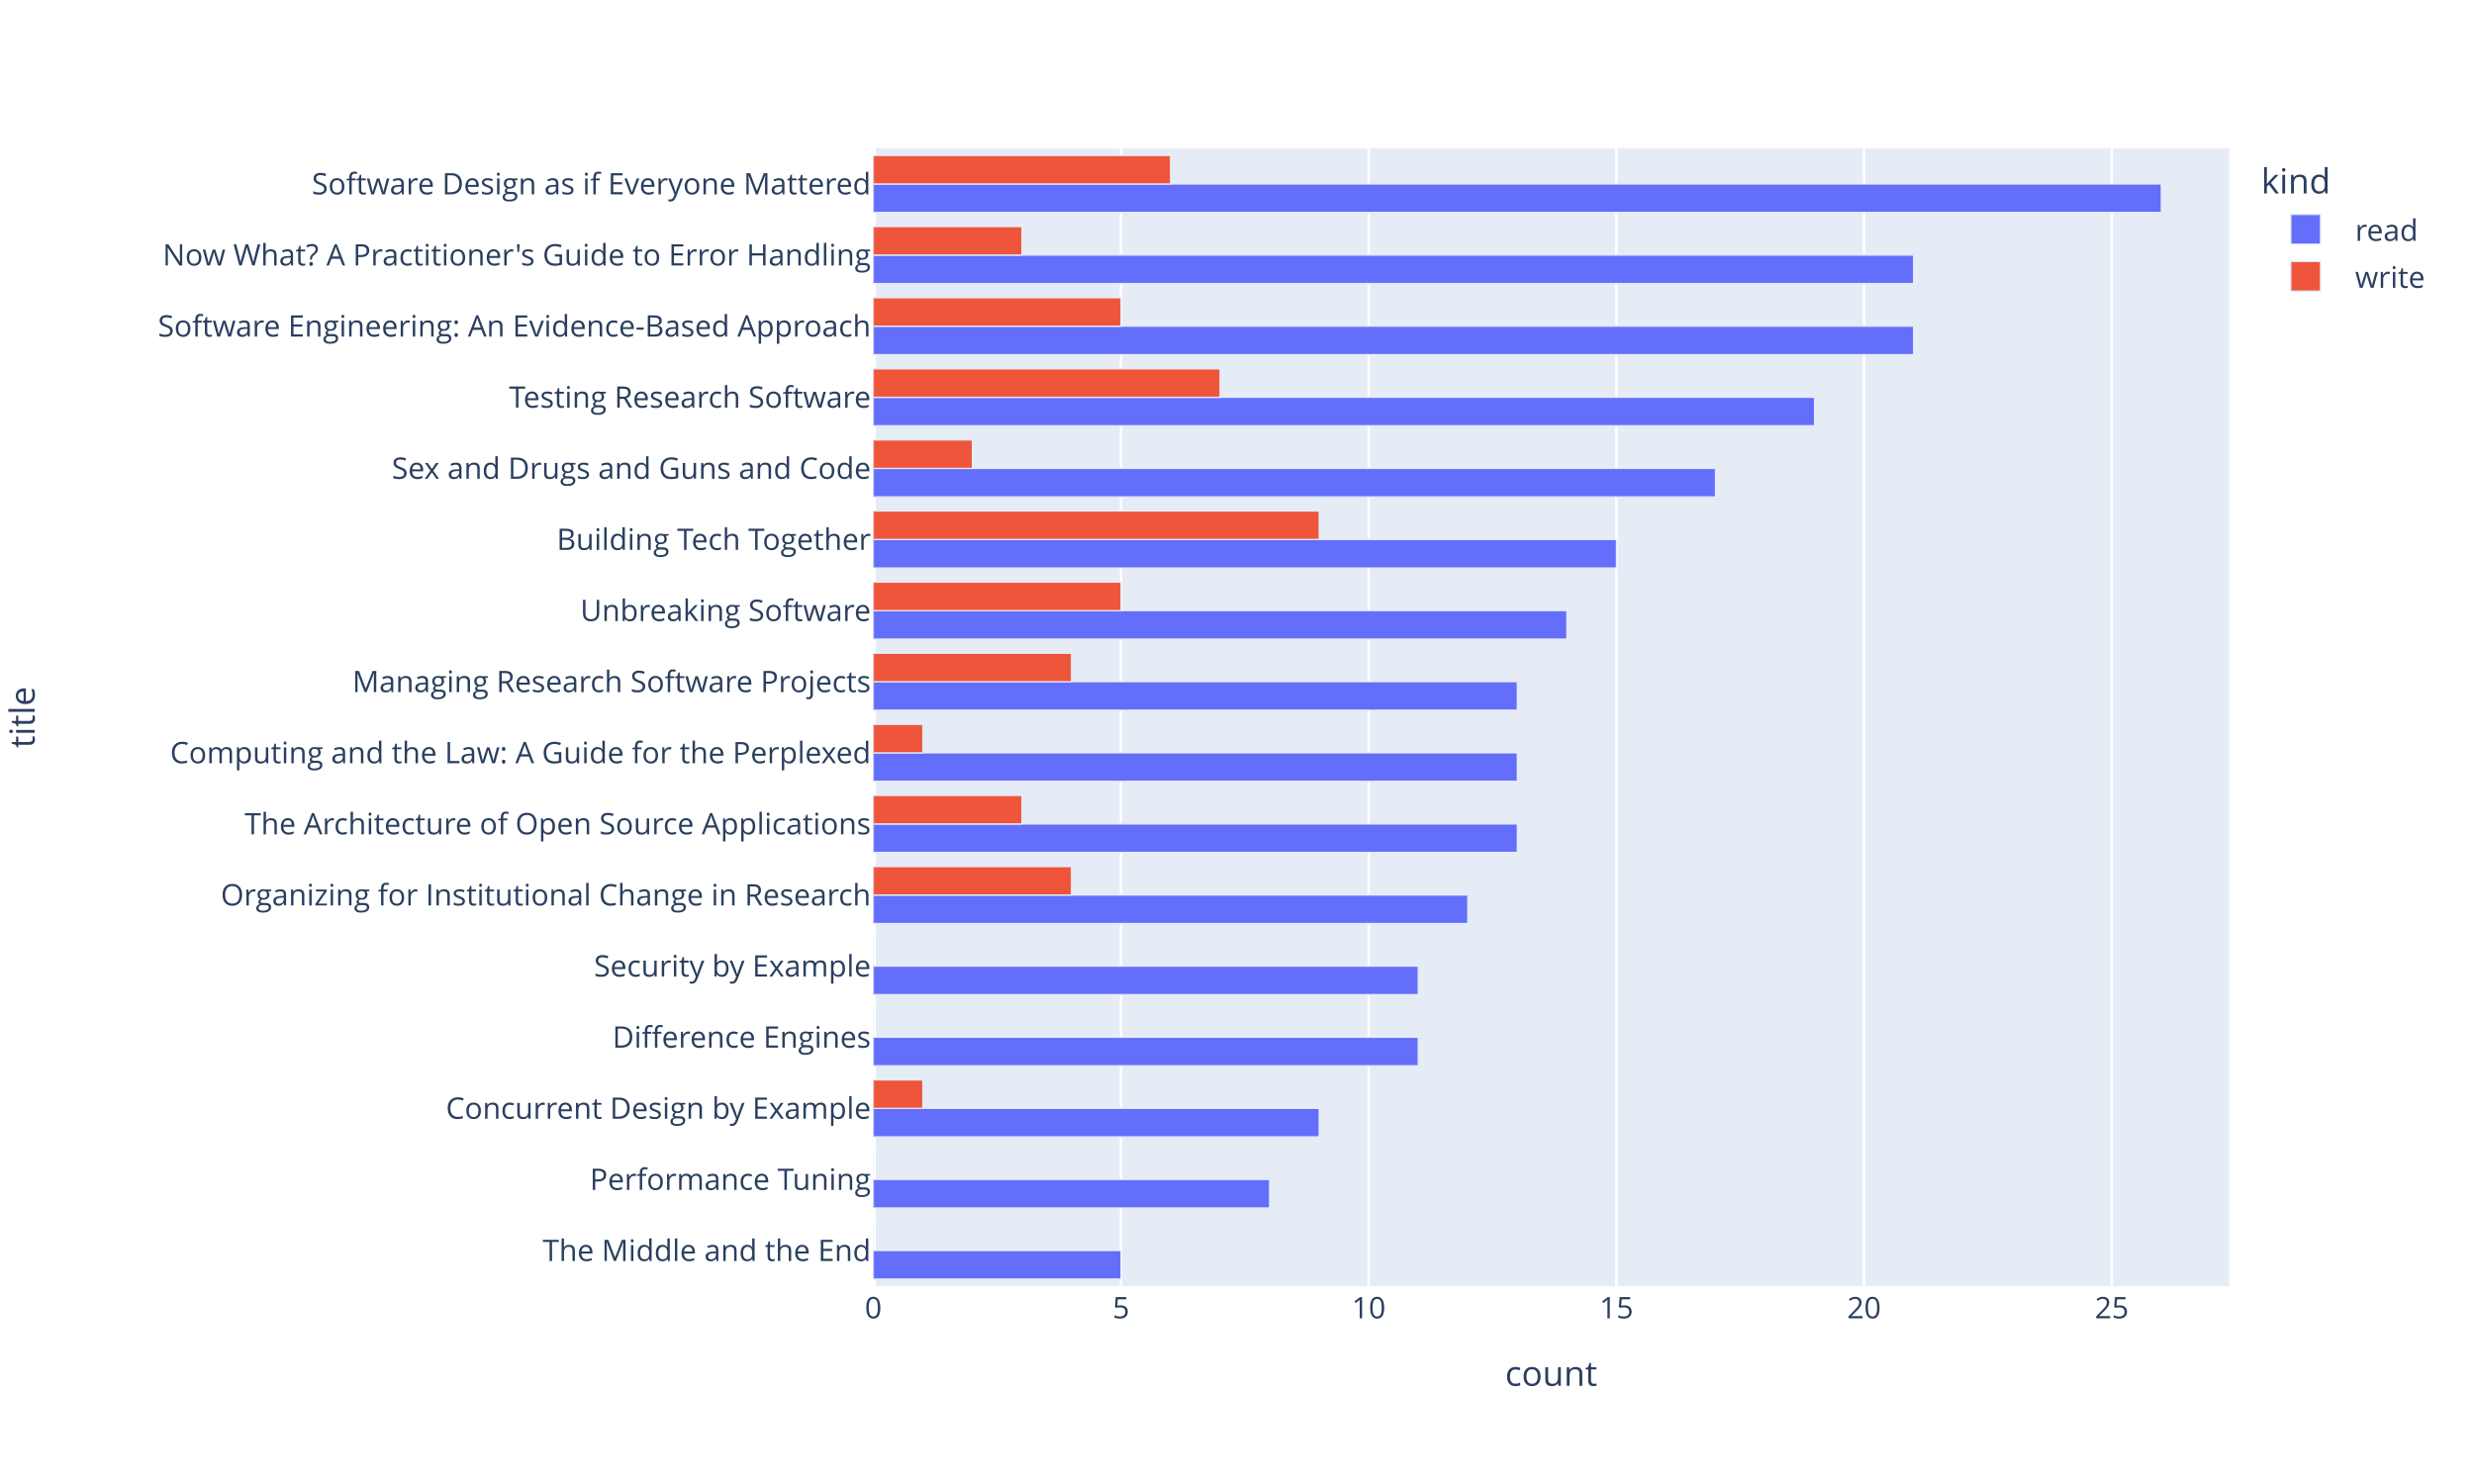
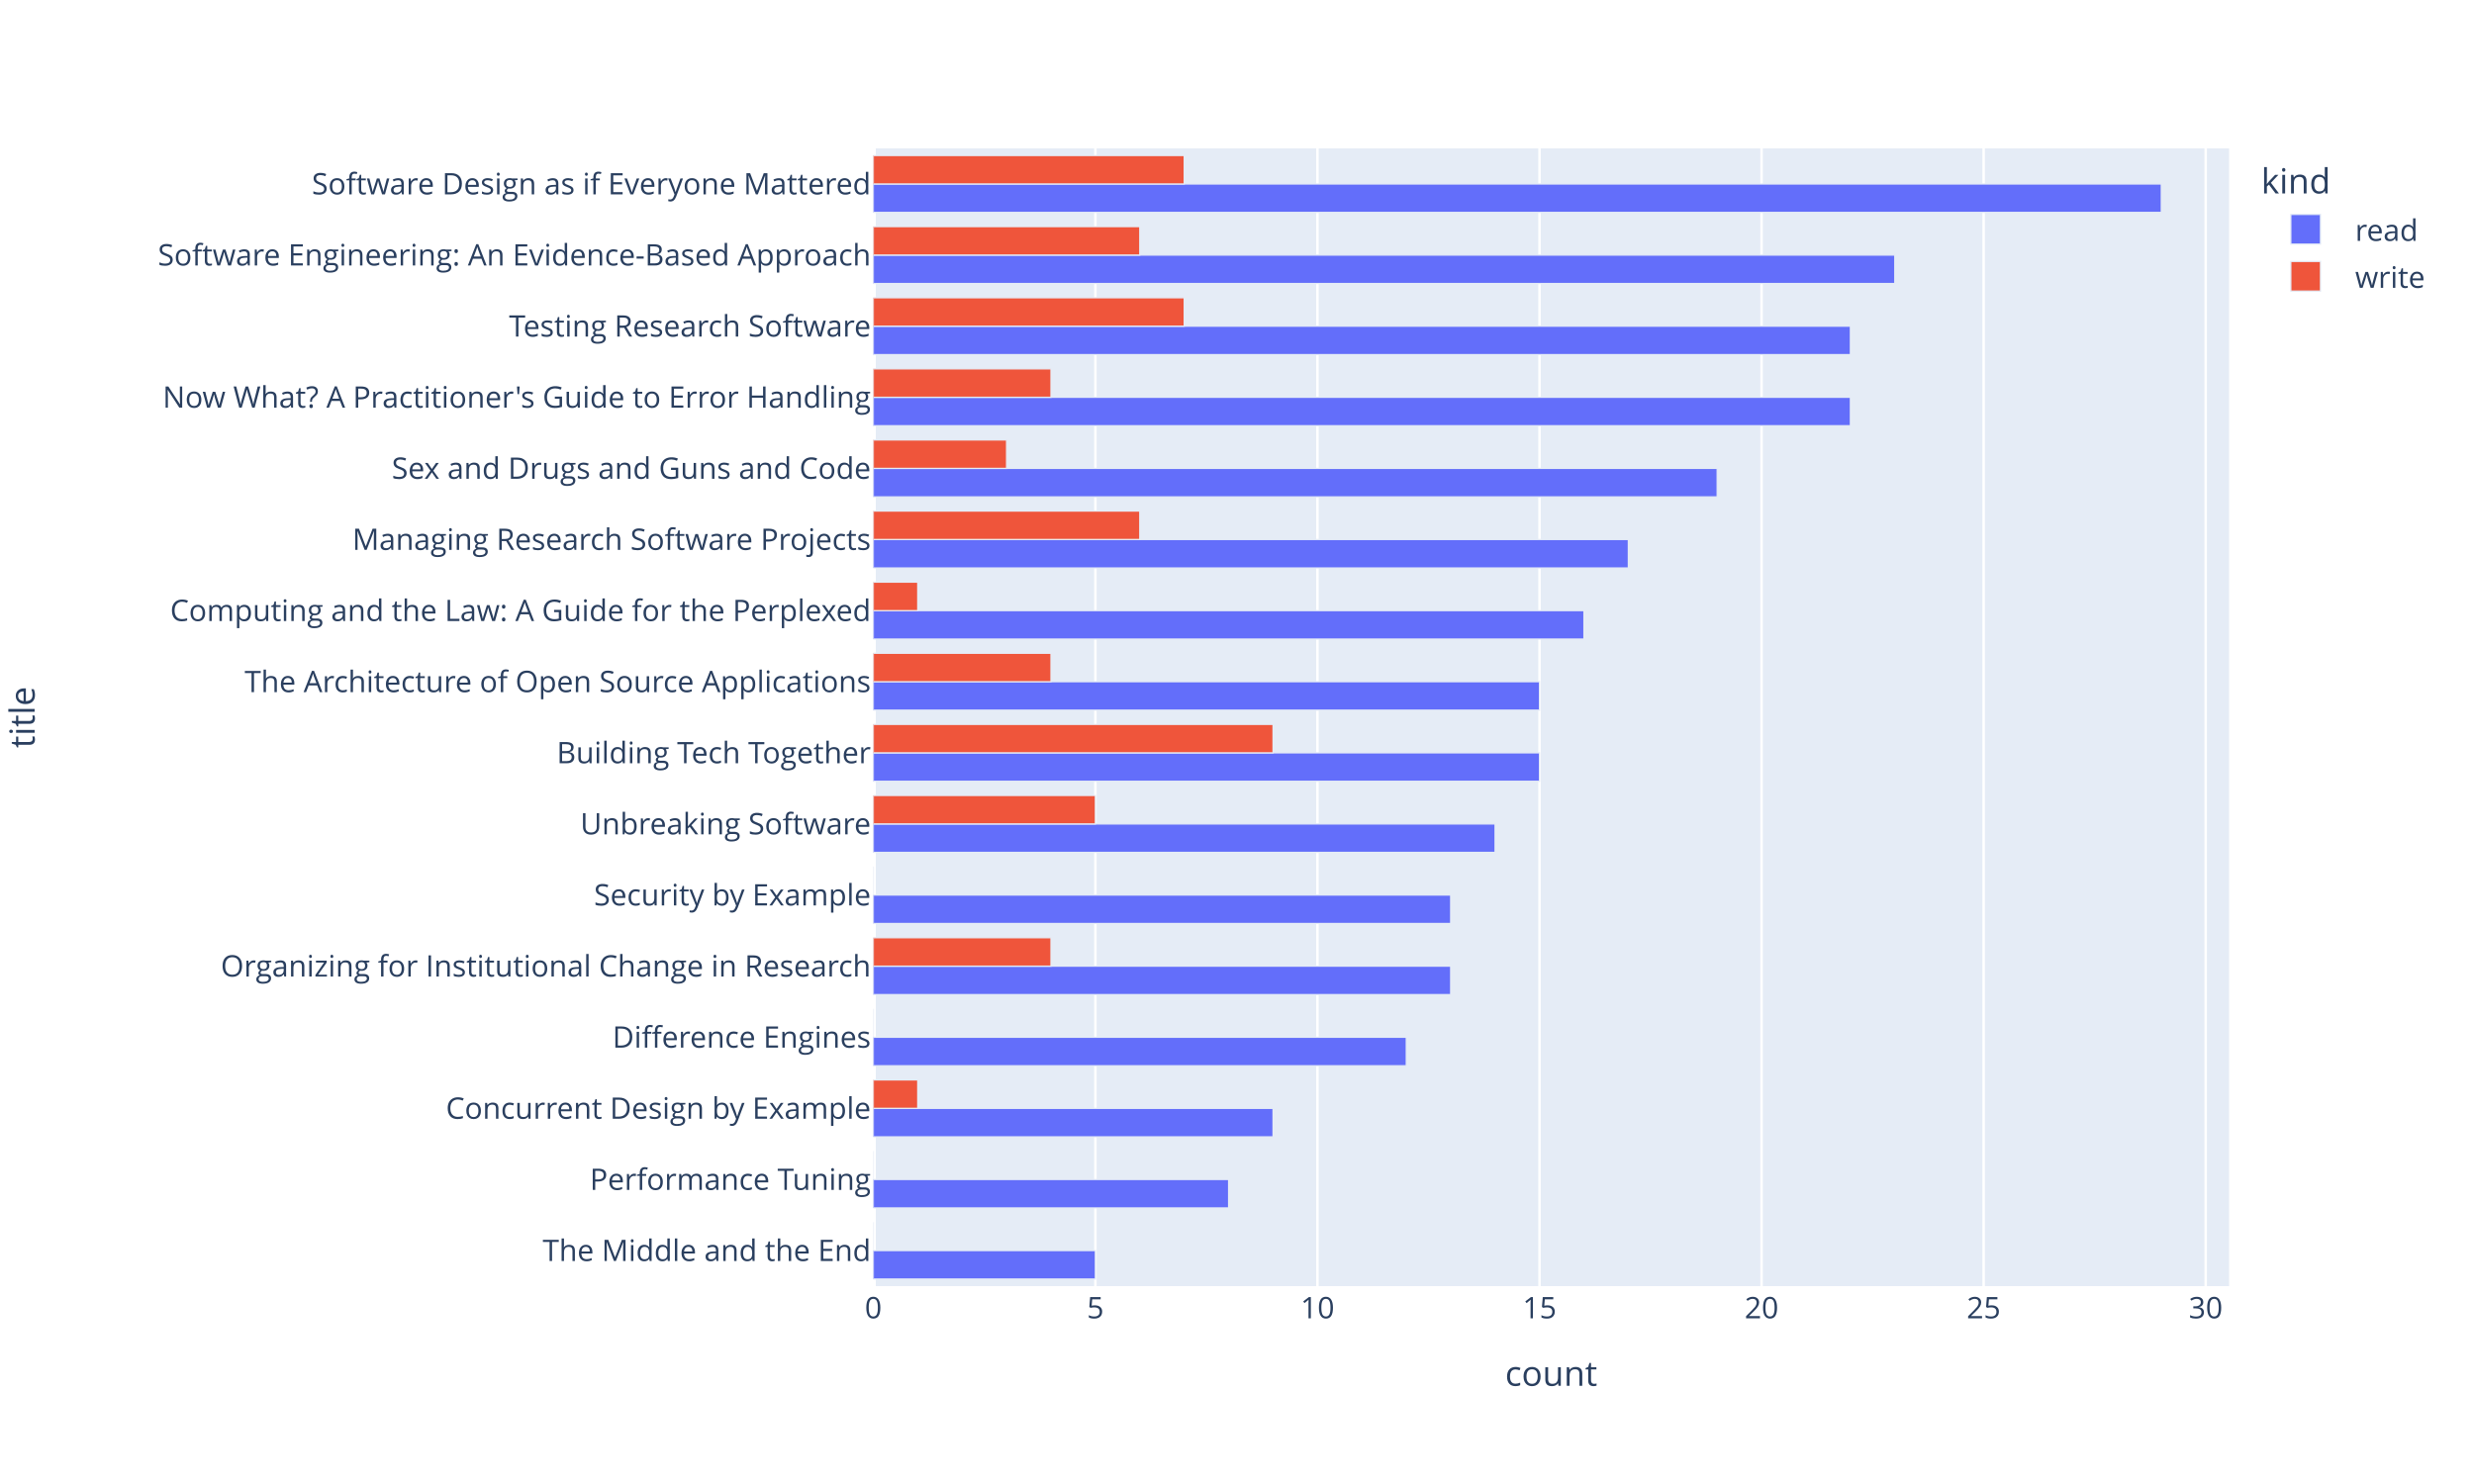
<svg xmlns="http://www.w3.org/2000/svg" class="main-svg" width="1000" height="600" style="" viewBox="0 0 1000 600">
  <rect x="0" y="0" width="1000" height="600" style="fill: rgb(255, 255, 255); fill-opacity: 1;" />
-   <defs id="defs-e85a85">
+   <defs id="defs-168302">
    <g class="clips">
-       <clipPath id="clipe85a85xyplot" class="plotclip">
+       <clipPath id="clip168302xyplot" class="plotclip">
        <rect width="548" height="460" />
      </clipPath>
-       <clipPath class="axesclip" id="clipe85a85x">
+       <clipPath class="axesclip" id="clip168302x">
        <rect x="353" y="0" width="548" height="600" />
      </clipPath>
-       <clipPath class="axesclip" id="clipe85a85y">
+       <clipPath class="axesclip" id="clip168302y">
        <rect x="0" y="60" width="1000" height="460" />
      </clipPath>
-       <clipPath class="axesclip" id="clipe85a85xy">
+       <clipPath class="axesclip" id="clip168302xy">
        <rect x="353" y="60" width="548" height="460" />
      </clipPath>
    </g>
    <g class="gradients" />
    <g class="patterns" />
  </defs>
  <g class="bglayer">
    <rect class="bg" x="353" y="60" width="548" height="460" style="fill: rgb(229, 236, 246); fill-opacity: 1; stroke-width: 0;" />
  </g>
  <g class="layer-below">
    <g class="imagelayer" />
    <g class="shapelayer" />
  </g>
  <g class="cartesianlayer">
    <g class="subplot xy">
      <g class="layer-subplot">
        <g class="shapelayer" />
        <g class="imagelayer" />
      </g>
      <g class="minor-gridlayer">
        <g class="x" />
        <g class="y" />
      </g>
      <g class="gridlayer">
        <g class="x">
-           <path class="xgrid crisp" transform="translate(453.12,0)" d="M0,60v460" style="stroke: rgb(255, 255, 255); stroke-opacity: 1; stroke-width: 1px;" />
-           <path class="xgrid crisp" transform="translate(553.23,0)" d="M0,60v460" style="stroke: rgb(255, 255, 255); stroke-opacity: 1; stroke-width: 1px;" />
-           <path class="xgrid crisp" transform="translate(653.35,0)" d="M0,60v460" style="stroke: rgb(255, 255, 255); stroke-opacity: 1; stroke-width: 1px;" />
-           <path class="xgrid crisp" transform="translate(753.46,0)" d="M0,60v460" style="stroke: rgb(255, 255, 255); stroke-opacity: 1; stroke-width: 1px;" />
-           <path class="xgrid crisp" transform="translate(853.58,0)" d="M0,60v460" style="stroke: rgb(255, 255, 255); stroke-opacity: 1; stroke-width: 1px;" />
+           <path class="xgrid crisp" transform="translate(442.76,0)" d="M0,60v460" style="stroke: rgb(255, 255, 255); stroke-opacity: 1; stroke-width: 1px;" />
+           <path class="xgrid crisp" transform="translate(532.52,0)" d="M0,60v460" style="stroke: rgb(255, 255, 255); stroke-opacity: 1; stroke-width: 1px;" />
+           <path class="xgrid crisp" transform="translate(622.28,0)" d="M0,60v460" style="stroke: rgb(255, 255, 255); stroke-opacity: 1; stroke-width: 1px;" />
+           <path class="xgrid crisp" transform="translate(712.03,0)" d="M0,60v460" style="stroke: rgb(255, 255, 255); stroke-opacity: 1; stroke-width: 1px;" />
+           <path class="xgrid crisp" transform="translate(801.79,0)" d="M0,60v460" style="stroke: rgb(255, 255, 255); stroke-opacity: 1; stroke-width: 1px;" />
+           <path class="xgrid crisp" transform="translate(891.55,0)" d="M0,60v460" style="stroke: rgb(255, 255, 255); stroke-opacity: 1; stroke-width: 1px;" />
        </g>
        <g class="y" />
      </g>
      <g class="zerolinelayer">
        <path class="xzl zl crisp" transform="translate(353,0)" d="M0,60v460" style="stroke: rgb(255, 255, 255); stroke-opacity: 1; stroke-width: 2px;" />
      </g>
      <path class="xlines-below" />
      <path class="ylines-below" />
      <g class="overlines-below" />
      <g class="xaxislayer-below" />
      <g class="yaxislayer-below" />
      <g class="overaxes-below" />
-       <g class="plot" transform="translate(353,60)" clip-path="url(#clipe85a85xyplot)">
+       <g class="plot" transform="translate(353,60)" clip-path="url(#clip168302xyplot)">
        <g class="barlayer mlayer">
          <g class="trace bars" style="opacity: 1;">
            <g class="points">
              <g class="point">
-                 <path d="M0,457.13V445.63H100.12V457.13Z" style="vector-effect: non-scaling-stroke; opacity: 1; stroke-width: 0.5px; fill: rgb(99, 110, 250); fill-opacity: 1; stroke: rgb(229, 236, 246); stroke-opacity: 1;" />
-               </g>
-               <g class="point">
-                 <path d="M0,428.38V416.88H160.18V428.38Z" style="vector-effect: non-scaling-stroke; opacity: 1; stroke-width: 0.5px; fill: rgb(99, 110, 250); fill-opacity: 1; stroke: rgb(229, 236, 246); stroke-opacity: 1;" />
-               </g>
-               <g class="point">
-                 <path d="M0,399.63V388.13H180.21V399.63Z" style="vector-effect: non-scaling-stroke; opacity: 1; stroke-width: 0.5px; fill: rgb(99, 110, 250); fill-opacity: 1; stroke: rgb(229, 236, 246); stroke-opacity: 1;" />
-               </g>
-               <g class="point">
-                 <path d="M0,370.88V359.38H220.25V370.88Z" style="vector-effect: non-scaling-stroke; opacity: 1; stroke-width: 0.5px; fill: rgb(99, 110, 250); fill-opacity: 1; stroke: rgb(229, 236, 246); stroke-opacity: 1;" />
-               </g>
-               <g class="point">
-                 <path d="M0,342.13V330.63H220.25V342.13Z" style="vector-effect: non-scaling-stroke; opacity: 1; stroke-width: 0.5px; fill: rgb(99, 110, 250); fill-opacity: 1; stroke: rgb(229, 236, 246); stroke-opacity: 1;" />
-               </g>
-               <g class="point">
-                 <path d="M0,313.38V301.88H240.28V313.38Z" style="vector-effect: non-scaling-stroke; opacity: 1; stroke-width: 0.5px; fill: rgb(99, 110, 250); fill-opacity: 1; stroke: rgb(229, 236, 246); stroke-opacity: 1;" />
-               </g>
-               <g class="point">
-                 <path d="M0,284.63V273.13H260.3V284.63Z" style="vector-effect: non-scaling-stroke; opacity: 1; stroke-width: 0.5px; fill: rgb(99, 110, 250); fill-opacity: 1; stroke: rgb(229, 236, 246); stroke-opacity: 1;" />
-               </g>
-               <g class="point">
-                 <path d="M0,255.88V244.38H260.3V255.88Z" style="vector-effect: non-scaling-stroke; opacity: 1; stroke-width: 0.5px; fill: rgb(99, 110, 250); fill-opacity: 1; stroke: rgb(229, 236, 246); stroke-opacity: 1;" />
-               </g>
-               <g class="point">
-                 <path d="M0,227.13V215.63H260.3V227.13Z" style="vector-effect: non-scaling-stroke; opacity: 1; stroke-width: 0.5px; fill: rgb(99, 110, 250); fill-opacity: 1; stroke: rgb(229, 236, 246); stroke-opacity: 1;" />
-               </g>
-               <g class="point">
-                 <path d="M0,198.38V186.88H280.32V198.38Z" style="vector-effect: non-scaling-stroke; opacity: 1; stroke-width: 0.5px; fill: rgb(99, 110, 250); fill-opacity: 1; stroke: rgb(229, 236, 246); stroke-opacity: 1;" />
-               </g>
-               <g class="point">
-                 <path d="M0,169.63V158.13H300.35V169.63Z" style="vector-effect: non-scaling-stroke; opacity: 1; stroke-width: 0.5px; fill: rgb(99, 110, 250); fill-opacity: 1; stroke: rgb(229, 236, 246); stroke-opacity: 1;" />
-               </g>
-               <g class="point">
-                 <path d="M0,140.88V129.38H340.39V140.88Z" style="vector-effect: non-scaling-stroke; opacity: 1; stroke-width: 0.5px; fill: rgb(99, 110, 250); fill-opacity: 1; stroke: rgb(229, 236, 246); stroke-opacity: 1;" />
-               </g>
-               <g class="point">
-                 <path d="M0,112.13V100.63H380.44V112.13Z" style="vector-effect: non-scaling-stroke; opacity: 1; stroke-width: 0.5px; fill: rgb(99, 110, 250); fill-opacity: 1; stroke: rgb(229, 236, 246); stroke-opacity: 1;" />
-               </g>
-               <g class="point">
-                 <path d="M0,83.38V71.88H420.48V83.38Z" style="vector-effect: non-scaling-stroke; opacity: 1; stroke-width: 0.5px; fill: rgb(99, 110, 250); fill-opacity: 1; stroke: rgb(229, 236, 246); stroke-opacity: 1;" />
-               </g>
-               <g class="point">
-                 <path d="M0,54.63V43.13H420.48V54.63Z" style="vector-effect: non-scaling-stroke; opacity: 1; stroke-width: 0.5px; fill: rgb(99, 110, 250); fill-opacity: 1; stroke: rgb(229, 236, 246); stroke-opacity: 1;" />
+                 <path d="M0,457.13V445.63H89.76V457.13Z" style="vector-effect: non-scaling-stroke; opacity: 1; stroke-width: 0.5px; fill: rgb(99, 110, 250); fill-opacity: 1; stroke: rgb(229, 236, 246); stroke-opacity: 1;" />
+               </g>
+               <g class="point">
+                 <path d="M0,428.38V416.88H143.61V428.38Z" style="vector-effect: non-scaling-stroke; opacity: 1; stroke-width: 0.5px; fill: rgb(99, 110, 250); fill-opacity: 1; stroke: rgb(229, 236, 246); stroke-opacity: 1;" />
+               </g>
+               <g class="point">
+                 <path d="M0,399.63V388.13H161.57V399.63Z" style="vector-effect: non-scaling-stroke; opacity: 1; stroke-width: 0.5px; fill: rgb(99, 110, 250); fill-opacity: 1; stroke: rgb(229, 236, 246); stroke-opacity: 1;" />
+               </g>
+               <g class="point">
+                 <path d="M0,370.88V359.38H215.42V370.88Z" style="vector-effect: non-scaling-stroke; opacity: 1; stroke-width: 0.5px; fill: rgb(99, 110, 250); fill-opacity: 1; stroke: rgb(229, 236, 246); stroke-opacity: 1;" />
+               </g>
+               <g class="point">
+                 <path d="M0,342.13V330.63H233.37V342.13Z" style="vector-effect: non-scaling-stroke; opacity: 1; stroke-width: 0.5px; fill: rgb(99, 110, 250); fill-opacity: 1; stroke: rgb(229, 236, 246); stroke-opacity: 1;" />
+               </g>
+               <g class="point">
+                 <path d="M0,313.38V301.88H233.37V313.38Z" style="vector-effect: non-scaling-stroke; opacity: 1; stroke-width: 0.5px; fill: rgb(99, 110, 250); fill-opacity: 1; stroke: rgb(229, 236, 246); stroke-opacity: 1;" />
+               </g>
+               <g class="point">
+                 <path d="M0,284.63V273.13H251.32V284.63Z" style="vector-effect: non-scaling-stroke; opacity: 1; stroke-width: 0.5px; fill: rgb(99, 110, 250); fill-opacity: 1; stroke: rgb(229, 236, 246); stroke-opacity: 1;" />
+               </g>
+               <g class="point">
+                 <path d="M0,255.88V244.38H269.28V255.88Z" style="vector-effect: non-scaling-stroke; opacity: 1; stroke-width: 0.5px; fill: rgb(99, 110, 250); fill-opacity: 1; stroke: rgb(229, 236, 246); stroke-opacity: 1;" />
+               </g>
+               <g class="point">
+                 <path d="M0,227.13V215.63H269.28V227.13Z" style="vector-effect: non-scaling-stroke; opacity: 1; stroke-width: 0.5px; fill: rgb(99, 110, 250); fill-opacity: 1; stroke: rgb(229, 236, 246); stroke-opacity: 1;" />
+               </g>
+               <g class="point">
+                 <path d="M0,198.38V186.88H287.23V198.38Z" style="vector-effect: non-scaling-stroke; opacity: 1; stroke-width: 0.5px; fill: rgb(99, 110, 250); fill-opacity: 1; stroke: rgb(229, 236, 246); stroke-opacity: 1;" />
+               </g>
+               <g class="point">
+                 <path d="M0,169.63V158.13H305.18V169.63Z" style="vector-effect: non-scaling-stroke; opacity: 1; stroke-width: 0.5px; fill: rgb(99, 110, 250); fill-opacity: 1; stroke: rgb(229, 236, 246); stroke-opacity: 1;" />
+               </g>
+               <g class="point">
+                 <path d="M0,140.88V129.38H341.08V140.88Z" style="vector-effect: non-scaling-stroke; opacity: 1; stroke-width: 0.5px; fill: rgb(99, 110, 250); fill-opacity: 1; stroke: rgb(229, 236, 246); stroke-opacity: 1;" />
+               </g>
+               <g class="point">
+                 <path d="M0,112.13V100.63H394.94V112.13Z" style="vector-effect: non-scaling-stroke; opacity: 1; stroke-width: 0.5px; fill: rgb(99, 110, 250); fill-opacity: 1; stroke: rgb(229, 236, 246); stroke-opacity: 1;" />
+               </g>
+               <g class="point">
+                 <path d="M0,83.38V71.88H394.94V83.38Z" style="vector-effect: non-scaling-stroke; opacity: 1; stroke-width: 0.5px; fill: rgb(99, 110, 250); fill-opacity: 1; stroke: rgb(229, 236, 246); stroke-opacity: 1;" />
+               </g>
+               <g class="point">
+                 <path d="M0,54.63V43.13H412.89V54.63Z" style="vector-effect: non-scaling-stroke; opacity: 1; stroke-width: 0.5px; fill: rgb(99, 110, 250); fill-opacity: 1; stroke: rgb(229, 236, 246); stroke-opacity: 1;" />
              </g>
              <g class="point">
                <path d="M0,25.88V14.38H520.6V25.88Z" style="vector-effect: non-scaling-stroke; opacity: 1; stroke-width: 0.5px; fill: rgb(99, 110, 250); fill-opacity: 1; stroke: rgb(229, 236, 246); stroke-opacity: 1;" />
              </g>
            </g>
          </g>
          <g class="trace bars" style="opacity: 1;">
            <g class="points">
              <g class="point">
                <path d="M0,445.63V434.13H0V445.63Z" style="vector-effect: non-scaling-stroke; opacity: 1; stroke-width: 0.5px; fill: rgb(239, 85, 59); fill-opacity: 1; stroke: rgb(229, 236, 246); stroke-opacity: 1;" />
              </g>
              <g class="point">
                <path d="M0,416.88V405.38H0V416.88Z" style="vector-effect: non-scaling-stroke; opacity: 1; stroke-width: 0.5px; fill: rgb(239, 85, 59); fill-opacity: 1; stroke: rgb(229, 236, 246); stroke-opacity: 1;" />
              </g>
              <g class="point">
-                 <path d="M0,388.13V376.63H20.02V388.13Z" style="vector-effect: non-scaling-stroke; opacity: 1; stroke-width: 0.5px; fill: rgb(239, 85, 59); fill-opacity: 1; stroke: rgb(229, 236, 246); stroke-opacity: 1;" />
+                 <path d="M0,388.13V376.63H17.95V388.13Z" style="vector-effect: non-scaling-stroke; opacity: 1; stroke-width: 0.5px; fill: rgb(239, 85, 59); fill-opacity: 1; stroke: rgb(229, 236, 246); stroke-opacity: 1;" />
              </g>
              <g class="point">
                <path d="M0,359.38V347.88H0V359.38Z" style="vector-effect: non-scaling-stroke; opacity: 1; stroke-width: 0.5px; fill: rgb(239, 85, 59); fill-opacity: 1; stroke: rgb(229, 236, 246); stroke-opacity: 1;" />
              </g>
              <g class="point">
-                 <path d="M0,330.63V319.13H0V330.63Z" style="vector-effect: non-scaling-stroke; opacity: 1; stroke-width: 0.5px; fill: rgb(239, 85, 59); fill-opacity: 1; stroke: rgb(229, 236, 246); stroke-opacity: 1;" />
-               </g>
-               <g class="point">
-                 <path d="M0,301.88V290.38H80.09V301.88Z" style="vector-effect: non-scaling-stroke; opacity: 1; stroke-width: 0.5px; fill: rgb(239, 85, 59); fill-opacity: 1; stroke: rgb(229, 236, 246); stroke-opacity: 1;" />
-               </g>
-               <g class="point">
-                 <path d="M0,273.13V261.63H60.07V273.13Z" style="vector-effect: non-scaling-stroke; opacity: 1; stroke-width: 0.5px; fill: rgb(239, 85, 59); fill-opacity: 1; stroke: rgb(229, 236, 246); stroke-opacity: 1;" />
-               </g>
-               <g class="point">
-                 <path d="M0,244.38V232.88H20.02V244.38Z" style="vector-effect: non-scaling-stroke; opacity: 1; stroke-width: 0.5px; fill: rgb(239, 85, 59); fill-opacity: 1; stroke: rgb(229, 236, 246); stroke-opacity: 1;" />
-               </g>
-               <g class="point">
-                 <path d="M0,215.63V204.13H80.09V215.63Z" style="vector-effect: non-scaling-stroke; opacity: 1; stroke-width: 0.5px; fill: rgb(239, 85, 59); fill-opacity: 1; stroke: rgb(229, 236, 246); stroke-opacity: 1;" />
-               </g>
-               <g class="point">
-                 <path d="M0,186.88V175.38H100.12V186.88Z" style="vector-effect: non-scaling-stroke; opacity: 1; stroke-width: 0.5px; fill: rgb(239, 85, 59); fill-opacity: 1; stroke: rgb(229, 236, 246); stroke-opacity: 1;" />
-               </g>
-               <g class="point">
-                 <path d="M0,158.13V146.63H180.21V158.13Z" style="vector-effect: non-scaling-stroke; opacity: 1; stroke-width: 0.5px; fill: rgb(239, 85, 59); fill-opacity: 1; stroke: rgb(229, 236, 246); stroke-opacity: 1;" />
-               </g>
-               <g class="point">
-                 <path d="M0,129.38V117.88H40.05V129.38Z" style="vector-effect: non-scaling-stroke; opacity: 1; stroke-width: 0.5px; fill: rgb(239, 85, 59); fill-opacity: 1; stroke: rgb(229, 236, 246); stroke-opacity: 1;" />
-               </g>
-               <g class="point">
-                 <path d="M0,100.63V89.13H140.16V100.63Z" style="vector-effect: non-scaling-stroke; opacity: 1; stroke-width: 0.5px; fill: rgb(239, 85, 59); fill-opacity: 1; stroke: rgb(229, 236, 246); stroke-opacity: 1;" />
-               </g>
-               <g class="point">
-                 <path d="M0,71.88V60.38H100.12V71.88Z" style="vector-effect: non-scaling-stroke; opacity: 1; stroke-width: 0.5px; fill: rgb(239, 85, 59); fill-opacity: 1; stroke: rgb(229, 236, 246); stroke-opacity: 1;" />
-               </g>
-               <g class="point">
-                 <path d="M0,43.13V31.63H60.07V43.13Z" style="vector-effect: non-scaling-stroke; opacity: 1; stroke-width: 0.5px; fill: rgb(239, 85, 59); fill-opacity: 1; stroke: rgb(229, 236, 246); stroke-opacity: 1;" />
-               </g>
-               <g class="point">
-                 <path d="M0,14.38V2.88H120.14V14.38Z" style="vector-effect: non-scaling-stroke; opacity: 1; stroke-width: 0.5px; fill: rgb(239, 85, 59); fill-opacity: 1; stroke: rgb(229, 236, 246); stroke-opacity: 1;" />
+                 <path d="M0,330.63V319.13H71.81V330.63Z" style="vector-effect: non-scaling-stroke; opacity: 1; stroke-width: 0.5px; fill: rgb(239, 85, 59); fill-opacity: 1; stroke: rgb(229, 236, 246); stroke-opacity: 1;" />
+               </g>
+               <g class="point">
+                 <path d="M0,301.88V290.38H0V301.88Z" style="vector-effect: non-scaling-stroke; opacity: 1; stroke-width: 0.5px; fill: rgb(239, 85, 59); fill-opacity: 1; stroke: rgb(229, 236, 246); stroke-opacity: 1;" />
+               </g>
+               <g class="point">
+                 <path d="M0,273.13V261.63H89.76V273.13Z" style="vector-effect: non-scaling-stroke; opacity: 1; stroke-width: 0.5px; fill: rgb(239, 85, 59); fill-opacity: 1; stroke: rgb(229, 236, 246); stroke-opacity: 1;" />
+               </g>
+               <g class="point">
+                 <path d="M0,244.38V232.88H161.57V244.38Z" style="vector-effect: non-scaling-stroke; opacity: 1; stroke-width: 0.5px; fill: rgb(239, 85, 59); fill-opacity: 1; stroke: rgb(229, 236, 246); stroke-opacity: 1;" />
+               </g>
+               <g class="point">
+                 <path d="M0,215.63V204.13H71.81V215.63Z" style="vector-effect: non-scaling-stroke; opacity: 1; stroke-width: 0.5px; fill: rgb(239, 85, 59); fill-opacity: 1; stroke: rgb(229, 236, 246); stroke-opacity: 1;" />
+               </g>
+               <g class="point">
+                 <path d="M0,186.88V175.38H17.95V186.88Z" style="vector-effect: non-scaling-stroke; opacity: 1; stroke-width: 0.5px; fill: rgb(239, 85, 59); fill-opacity: 1; stroke: rgb(229, 236, 246); stroke-opacity: 1;" />
+               </g>
+               <g class="point">
+                 <path d="M0,158.13V146.63H107.71V158.13Z" style="vector-effect: non-scaling-stroke; opacity: 1; stroke-width: 0.5px; fill: rgb(239, 85, 59); fill-opacity: 1; stroke: rgb(229, 236, 246); stroke-opacity: 1;" />
+               </g>
+               <g class="point">
+                 <path d="M0,129.38V117.88H53.86V129.38Z" style="vector-effect: non-scaling-stroke; opacity: 1; stroke-width: 0.5px; fill: rgb(239, 85, 59); fill-opacity: 1; stroke: rgb(229, 236, 246); stroke-opacity: 1;" />
+               </g>
+               <g class="point">
+                 <path d="M0,100.63V89.13H71.81V100.63Z" style="vector-effect: non-scaling-stroke; opacity: 1; stroke-width: 0.5px; fill: rgb(239, 85, 59); fill-opacity: 1; stroke: rgb(229, 236, 246); stroke-opacity: 1;" />
+               </g>
+               <g class="point">
+                 <path d="M0,71.88V60.38H125.66V71.88Z" style="vector-effect: non-scaling-stroke; opacity: 1; stroke-width: 0.5px; fill: rgb(239, 85, 59); fill-opacity: 1; stroke: rgb(229, 236, 246); stroke-opacity: 1;" />
+               </g>
+               <g class="point">
+                 <path d="M0,43.13V31.63H107.71V43.13Z" style="vector-effect: non-scaling-stroke; opacity: 1; stroke-width: 0.5px; fill: rgb(239, 85, 59); fill-opacity: 1; stroke: rgb(229, 236, 246); stroke-opacity: 1;" />
+               </g>
+               <g class="point">
+                 <path d="M0,14.38V2.88H125.66V14.38Z" style="vector-effect: non-scaling-stroke; opacity: 1; stroke-width: 0.5px; fill: rgb(239, 85, 59); fill-opacity: 1; stroke: rgb(229, 236, 246); stroke-opacity: 1;" />
              </g>
            </g>
          </g>
        </g>
      </g>
      <g class="overplot" />
      <path class="xlines-above crisp" d="M0,0" style="fill: none;" />
      <path class="ylines-above crisp" d="M0,0" style="fill: none;" />
      <g class="overlines-above" />
      <g class="xaxislayer-above">
        <g class="xtick">
          <text text-anchor="middle" x="0" y="533" transform="translate(353,0)" style="font-family: 'Open Sans', verdana, arial, sans-serif; font-size: 12px; fill: rgb(42, 63, 95); fill-opacity: 1; white-space: pre; opacity: 1;">0</text>
        </g>
        <g class="xtick">
-           <text text-anchor="middle" x="0" y="533" style="font-family: 'Open Sans', verdana, arial, sans-serif; font-size: 12px; fill: rgb(42, 63, 95); fill-opacity: 1; white-space: pre; opacity: 1;" transform="translate(453.12,0)">5</text>
-         </g>
-         <g class="xtick">
-           <text text-anchor="middle" x="0" y="533" style="font-family: 'Open Sans', verdana, arial, sans-serif; font-size: 12px; fill: rgb(42, 63, 95); fill-opacity: 1; white-space: pre; opacity: 1;" transform="translate(553.23,0)">10</text>
-         </g>
-         <g class="xtick">
-           <text text-anchor="middle" x="0" y="533" style="font-family: 'Open Sans', verdana, arial, sans-serif; font-size: 12px; fill: rgb(42, 63, 95); fill-opacity: 1; white-space: pre; opacity: 1;" transform="translate(653.35,0)">15</text>
-         </g>
-         <g class="xtick">
-           <text text-anchor="middle" x="0" y="533" style="font-family: 'Open Sans', verdana, arial, sans-serif; font-size: 12px; fill: rgb(42, 63, 95); fill-opacity: 1; white-space: pre; opacity: 1;" transform="translate(753.46,0)">20</text>
-         </g>
-         <g class="xtick">
-           <text text-anchor="middle" x="0" y="533" style="font-family: 'Open Sans', verdana, arial, sans-serif; font-size: 12px; fill: rgb(42, 63, 95); fill-opacity: 1; white-space: pre; opacity: 1;" transform="translate(853.58,0)">25</text>
+           <text text-anchor="middle" x="0" y="533" style="font-family: 'Open Sans', verdana, arial, sans-serif; font-size: 12px; fill: rgb(42, 63, 95); fill-opacity: 1; white-space: pre; opacity: 1;" transform="translate(442.76,0)">5</text>
+         </g>
+         <g class="xtick">
+           <text text-anchor="middle" x="0" y="533" style="font-family: 'Open Sans', verdana, arial, sans-serif; font-size: 12px; fill: rgb(42, 63, 95); fill-opacity: 1; white-space: pre; opacity: 1;" transform="translate(532.52,0)">10</text>
+         </g>
+         <g class="xtick">
+           <text text-anchor="middle" x="0" y="533" style="font-family: 'Open Sans', verdana, arial, sans-serif; font-size: 12px; fill: rgb(42, 63, 95); fill-opacity: 1; white-space: pre; opacity: 1;" transform="translate(622.28,0)">15</text>
+         </g>
+         <g class="xtick">
+           <text text-anchor="middle" x="0" y="533" style="font-family: 'Open Sans', verdana, arial, sans-serif; font-size: 12px; fill: rgb(42, 63, 95); fill-opacity: 1; white-space: pre; opacity: 1;" transform="translate(712.03,0)">20</text>
+         </g>
+         <g class="xtick">
+           <text text-anchor="middle" x="0" y="533" style="font-family: 'Open Sans', verdana, arial, sans-serif; font-size: 12px; fill: rgb(42, 63, 95); fill-opacity: 1; white-space: pre; opacity: 1;" transform="translate(801.79,0)">25</text>
+         </g>
+         <g class="xtick">
+           <text text-anchor="middle" x="0" y="533" style="font-family: 'Open Sans', verdana, arial, sans-serif; font-size: 12px; fill: rgb(42, 63, 95); fill-opacity: 1; white-space: pre; opacity: 1;" transform="translate(891.55,0)">30</text>
        </g>
      </g>
      <g class="yaxislayer-above">
        <g class="ytick">
          <text text-anchor="end" x="352" y="4.2" transform="translate(0,505.63)" style="font-family: 'Open Sans', verdana, arial, sans-serif; font-size: 12px; fill: rgb(42, 63, 95); fill-opacity: 1; white-space: pre; opacity: 1;">The Middle and the End</text>
        </g>
        <g class="ytick">
          <text text-anchor="end" x="352" y="4.2" transform="translate(0,476.88)" style="font-family: 'Open Sans', verdana, arial, sans-serif; font-size: 12px; fill: rgb(42, 63, 95); fill-opacity: 1; white-space: pre; opacity: 1;">Performance Tuning</text>
        </g>
        <g class="ytick">
          <text text-anchor="end" x="352" y="4.2" transform="translate(0,448.13)" style="font-family: 'Open Sans', verdana, arial, sans-serif; font-size: 12px; fill: rgb(42, 63, 95); fill-opacity: 1; white-space: pre; opacity: 1;">Concurrent Design by Example</text>
        </g>
        <g class="ytick">
          <text text-anchor="end" x="352" y="4.2" transform="translate(0,419.38)" style="font-family: 'Open Sans', verdana, arial, sans-serif; font-size: 12px; fill: rgb(42, 63, 95); fill-opacity: 1; white-space: pre; opacity: 1;">Difference Engines</text>
        </g>
        <g class="ytick">
-           <text text-anchor="end" x="352" y="4.2" transform="translate(0,390.63)" style="font-family: 'Open Sans', verdana, arial, sans-serif; font-size: 12px; fill: rgb(42, 63, 95); fill-opacity: 1; white-space: pre; opacity: 1;">Security by Example</text>
-         </g>
-         <g class="ytick">
-           <text text-anchor="end" x="352" y="4.2" transform="translate(0,361.88)" style="font-family: 'Open Sans', verdana, arial, sans-serif; font-size: 12px; fill: rgb(42, 63, 95); fill-opacity: 1; white-space: pre; opacity: 1;">Organizing for Institutional Change in Research</text>
-         </g>
-         <g class="ytick">
-           <text text-anchor="end" x="352" y="4.2" transform="translate(0,333.13)" style="font-family: 'Open Sans', verdana, arial, sans-serif; font-size: 12px; fill: rgb(42, 63, 95); fill-opacity: 1; white-space: pre; opacity: 1;">The Architecture of Open Source Applications</text>
-         </g>
-         <g class="ytick">
-           <text text-anchor="end" x="352" y="4.2" transform="translate(0,304.38)" style="font-family: 'Open Sans', verdana, arial, sans-serif; font-size: 12px; fill: rgb(42, 63, 95); fill-opacity: 1; white-space: pre; opacity: 1;">Computing and the Law: A Guide for the Perplexed</text>
-         </g>
-         <g class="ytick">
-           <text text-anchor="end" x="352" y="4.2" transform="translate(0,275.63)" style="font-family: 'Open Sans', verdana, arial, sans-serif; font-size: 12px; fill: rgb(42, 63, 95); fill-opacity: 1; white-space: pre; opacity: 1;">Managing Research Software Projects</text>
-         </g>
-         <g class="ytick">
-           <text text-anchor="end" x="352" y="4.2" transform="translate(0,246.88)" style="font-family: 'Open Sans', verdana, arial, sans-serif; font-size: 12px; fill: rgb(42, 63, 95); fill-opacity: 1; white-space: pre; opacity: 1;">Unbreaking Software</text>
-         </g>
-         <g class="ytick">
-           <text text-anchor="end" x="352" y="4.2" transform="translate(0,218.13)" style="font-family: 'Open Sans', verdana, arial, sans-serif; font-size: 12px; fill: rgb(42, 63, 95); fill-opacity: 1; white-space: pre; opacity: 1;">Building Tech Together</text>
+           <text text-anchor="end" x="352" y="4.2" transform="translate(0,390.63)" style="font-family: 'Open Sans', verdana, arial, sans-serif; font-size: 12px; fill: rgb(42, 63, 95); fill-opacity: 1; white-space: pre; opacity: 1;">Organizing for Institutional Change in Research</text>
+         </g>
+         <g class="ytick">
+           <text text-anchor="end" x="352" y="4.2" transform="translate(0,361.88)" style="font-family: 'Open Sans', verdana, arial, sans-serif; font-size: 12px; fill: rgb(42, 63, 95); fill-opacity: 1; white-space: pre; opacity: 1;">Security by Example</text>
+         </g>
+         <g class="ytick">
+           <text text-anchor="end" x="352" y="4.2" transform="translate(0,333.13)" style="font-family: 'Open Sans', verdana, arial, sans-serif; font-size: 12px; fill: rgb(42, 63, 95); fill-opacity: 1; white-space: pre; opacity: 1;">Unbreaking Software</text>
+         </g>
+         <g class="ytick">
+           <text text-anchor="end" x="352" y="4.2" transform="translate(0,304.38)" style="font-family: 'Open Sans', verdana, arial, sans-serif; font-size: 12px; fill: rgb(42, 63, 95); fill-opacity: 1; white-space: pre; opacity: 1;">Building Tech Together</text>
+         </g>
+         <g class="ytick">
+           <text text-anchor="end" x="352" y="4.2" transform="translate(0,275.63)" style="font-family: 'Open Sans', verdana, arial, sans-serif; font-size: 12px; fill: rgb(42, 63, 95); fill-opacity: 1; white-space: pre; opacity: 1;">The Architecture of Open Source Applications</text>
+         </g>
+         <g class="ytick">
+           <text text-anchor="end" x="352" y="4.2" transform="translate(0,246.88)" style="font-family: 'Open Sans', verdana, arial, sans-serif; font-size: 12px; fill: rgb(42, 63, 95); fill-opacity: 1; white-space: pre; opacity: 1;">Computing and the Law: A Guide for the Perplexed</text>
+         </g>
+         <g class="ytick">
+           <text text-anchor="end" x="352" y="4.2" transform="translate(0,218.13)" style="font-family: 'Open Sans', verdana, arial, sans-serif; font-size: 12px; fill: rgb(42, 63, 95); fill-opacity: 1; white-space: pre; opacity: 1;">Managing Research Software Projects</text>
        </g>
        <g class="ytick">
          <text text-anchor="end" x="352" y="4.2" transform="translate(0,189.38)" style="font-family: 'Open Sans', verdana, arial, sans-serif; font-size: 12px; fill: rgb(42, 63, 95); fill-opacity: 1; white-space: pre; opacity: 1;">Sex and Drugs and Guns and Code</text>
        </g>
        <g class="ytick">
-           <text text-anchor="end" x="352" y="4.2" transform="translate(0,160.63)" style="font-family: 'Open Sans', verdana, arial, sans-serif; font-size: 12px; fill: rgb(42, 63, 95); fill-opacity: 1; white-space: pre; opacity: 1;">Testing Research Software</text>
-         </g>
-         <g class="ytick">
-           <text text-anchor="end" x="352" y="4.2" transform="translate(0,131.88)" style="font-family: 'Open Sans', verdana, arial, sans-serif; font-size: 12px; fill: rgb(42, 63, 95); fill-opacity: 1; white-space: pre; opacity: 1;">Software Engineering: An Evidence-Based Approach</text>
-         </g>
-         <g class="ytick">
-           <text text-anchor="end" x="352" y="4.2" transform="translate(0,103.13)" style="font-family: 'Open Sans', verdana, arial, sans-serif; font-size: 12px; fill: rgb(42, 63, 95); fill-opacity: 1; white-space: pre; opacity: 1;">Now What? A Practitioner's Guide to Error Handling</text>
+           <text text-anchor="end" x="352" y="4.2" transform="translate(0,160.63)" style="font-family: 'Open Sans', verdana, arial, sans-serif; font-size: 12px; fill: rgb(42, 63, 95); fill-opacity: 1; white-space: pre; opacity: 1;">Now What? A Practitioner's Guide to Error Handling</text>
+         </g>
+         <g class="ytick">
+           <text text-anchor="end" x="352" y="4.2" transform="translate(0,131.88)" style="font-family: 'Open Sans', verdana, arial, sans-serif; font-size: 12px; fill: rgb(42, 63, 95); fill-opacity: 1; white-space: pre; opacity: 1;">Testing Research Software</text>
+         </g>
+         <g class="ytick">
+           <text text-anchor="end" x="352" y="4.2" transform="translate(0,103.13)" style="font-family: 'Open Sans', verdana, arial, sans-serif; font-size: 12px; fill: rgb(42, 63, 95); fill-opacity: 1; white-space: pre; opacity: 1;">Software Engineering: An Evidence-Based Approach</text>
        </g>
        <g class="ytick">
          <text text-anchor="end" x="352" y="4.2" transform="translate(0,74.38)" style="font-family: 'Open Sans', verdana, arial, sans-serif; font-size: 12px; fill: rgb(42, 63, 95); fill-opacity: 1; white-space: pre; opacity: 1;">Software Design as if Everyone Mattered</text>
        </g>
      </g>
      <g class="overaxes-above" />
    </g>
  </g>
  <g class="polarlayer" />
  <g class="smithlayer" />
  <g class="ternarylayer" />
  <g class="geolayer" />
  <g class="funnelarealayer" />
  <g class="pielayer" />
  <g class="iciclelayer" />
  <g class="treemaplayer" />
  <g class="sunburstlayer" />
  <g class="glimages" />
-   <defs id="topdefs-e85a85">
+   <defs id="topdefs-168302">
    <g class="clips" />
-     <clipPath id="legende85a85">
+     <clipPath id="legend168302">
      <rect width="76" height="67" x="0" y="0" />
    </clipPath>
  </defs>
  <g class="layer-above">
    <g class="imagelayer" />
    <g class="shapelayer" />
  </g>
  <g class="infolayer">
    <g class="legend" pointer-events="all" transform="translate(911.96,60)">
      <rect class="bg" shape-rendering="crispEdges" width="76" height="67" x="0" y="0" style="stroke: rgb(68, 68, 68); stroke-opacity: 1; fill: rgb(255, 255, 255); fill-opacity: 1; stroke-width: 0px;" />
-       <g class="scrollbox" transform="" clip-path="url(#legende85a85)">
+       <g class="scrollbox" transform="" clip-path="url(#legend168302)">
        <text class="legendtitletext" text-anchor="start" x="2" y="18.2" style="font-family: 'Open Sans', verdana, arial, sans-serif; font-size: 14px; fill: rgb(42, 63, 95); fill-opacity: 1; white-space: pre;">kind</text>
        <g class="groups" transform="">
          <g class="traces" transform="translate(0,32.7)" style="opacity: 1;">
            <text class="legendtext" text-anchor="start" x="40" y="4.68" style="font-family: 'Open Sans', verdana, arial, sans-serif; font-size: 12px; fill: rgb(42, 63, 95); fill-opacity: 1; white-space: pre;">read</text>
            <g class="layers" style="opacity: 1;">
              <g class="legendfill" />
              <g class="legendlines" />
              <g class="legendsymbols">
                <g class="legendpoints">
                  <path class="legendundefined" d="M6,6H-6V-6H6Z" transform="translate(20,0)" style="stroke-width: 0.5px; fill: rgb(99, 110, 250); fill-opacity: 1; stroke: rgb(229, 236, 246); stroke-opacity: 1;" />
                </g>
              </g>
            </g>
            <rect class="legendtoggle" x="0" y="-9.5" width="70.125" height="19" style="fill: rgb(0, 0, 0); fill-opacity: 0;" />
          </g>
        </g>
        <g class="groups" transform="">
          <g class="traces" transform="translate(0,51.7)" style="opacity: 1;">
            <text class="legendtext" text-anchor="start" x="40" y="4.68" style="font-family: 'Open Sans', verdana, arial, sans-serif; font-size: 12px; fill: rgb(42, 63, 95); fill-opacity: 1; white-space: pre;">write</text>
            <g class="layers" style="opacity: 1;">
              <g class="legendfill" />
              <g class="legendlines" />
              <g class="legendsymbols">
                <g class="legendpoints">
                  <path class="legendundefined" d="M6,6H-6V-6H6Z" transform="translate(20,0)" style="stroke-width: 0.5px; fill: rgb(239, 85, 59); fill-opacity: 1; stroke: rgb(229, 236, 246); stroke-opacity: 1;" />
                </g>
              </g>
            </g>
            <rect class="legendtoggle" x="0" y="-9.5" width="70.125" height="19" style="fill: rgb(0, 0, 0); fill-opacity: 0;" />
          </g>
        </g>
      </g>
      <rect class="scrollbar" rx="20" ry="3" width="0" height="0" x="0" y="0" style="fill: rgb(128, 139, 164); fill-opacity: 1;" />
    </g>
    <g class="g-gtitle" />
    <g class="g-xtitle">
      <text class="xtitle" x="627" y="560.3" text-anchor="middle" style="font-family: 'Open Sans', verdana, arial, sans-serif; font-size: 14px; fill: rgb(42, 63, 95); opacity: 1; font-weight: normal; white-space: pre;">count</text>
    </g>
    <g class="g-ytitle" transform="translate(1.956055,0)">
      <text class="ytitle" transform="rotate(-90,12.04375,290)" x="12.044" y="290" text-anchor="middle" style="font-family: 'Open Sans', verdana, arial, sans-serif; font-size: 14px; fill: rgb(42, 63, 95); opacity: 1; font-weight: normal; white-space: pre;">title</text>
    </g>
  </g>
</svg>
